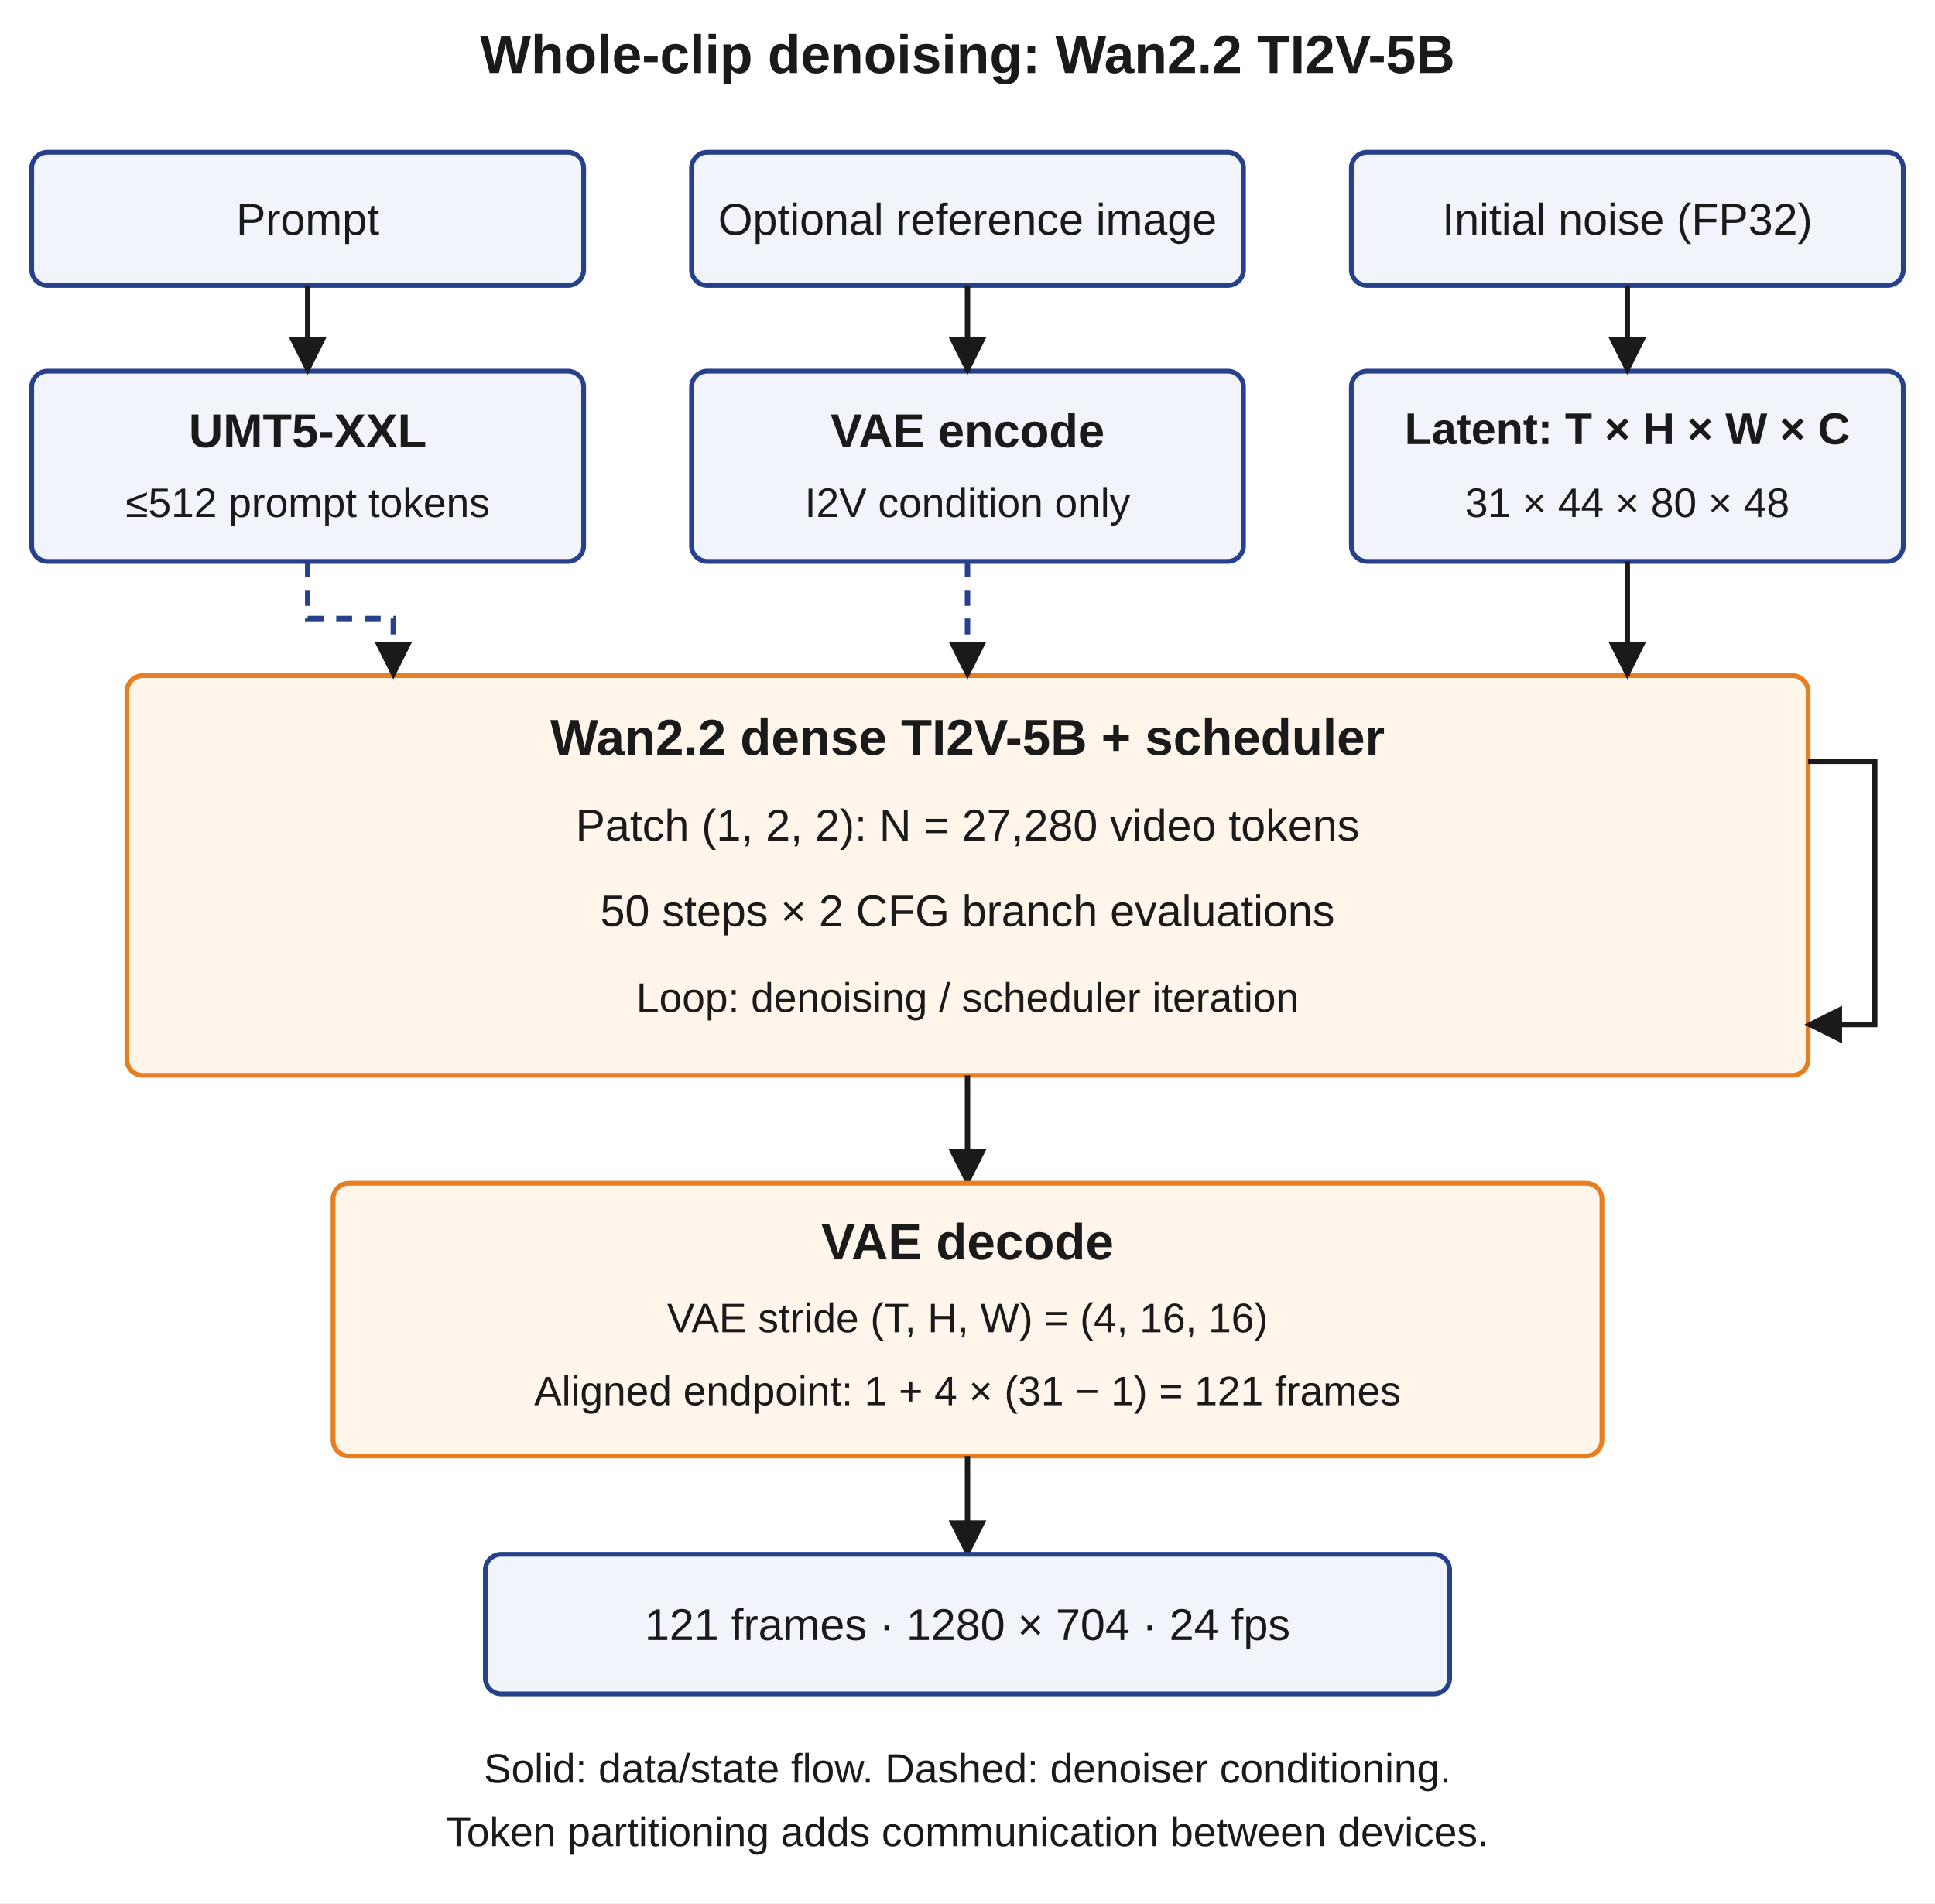
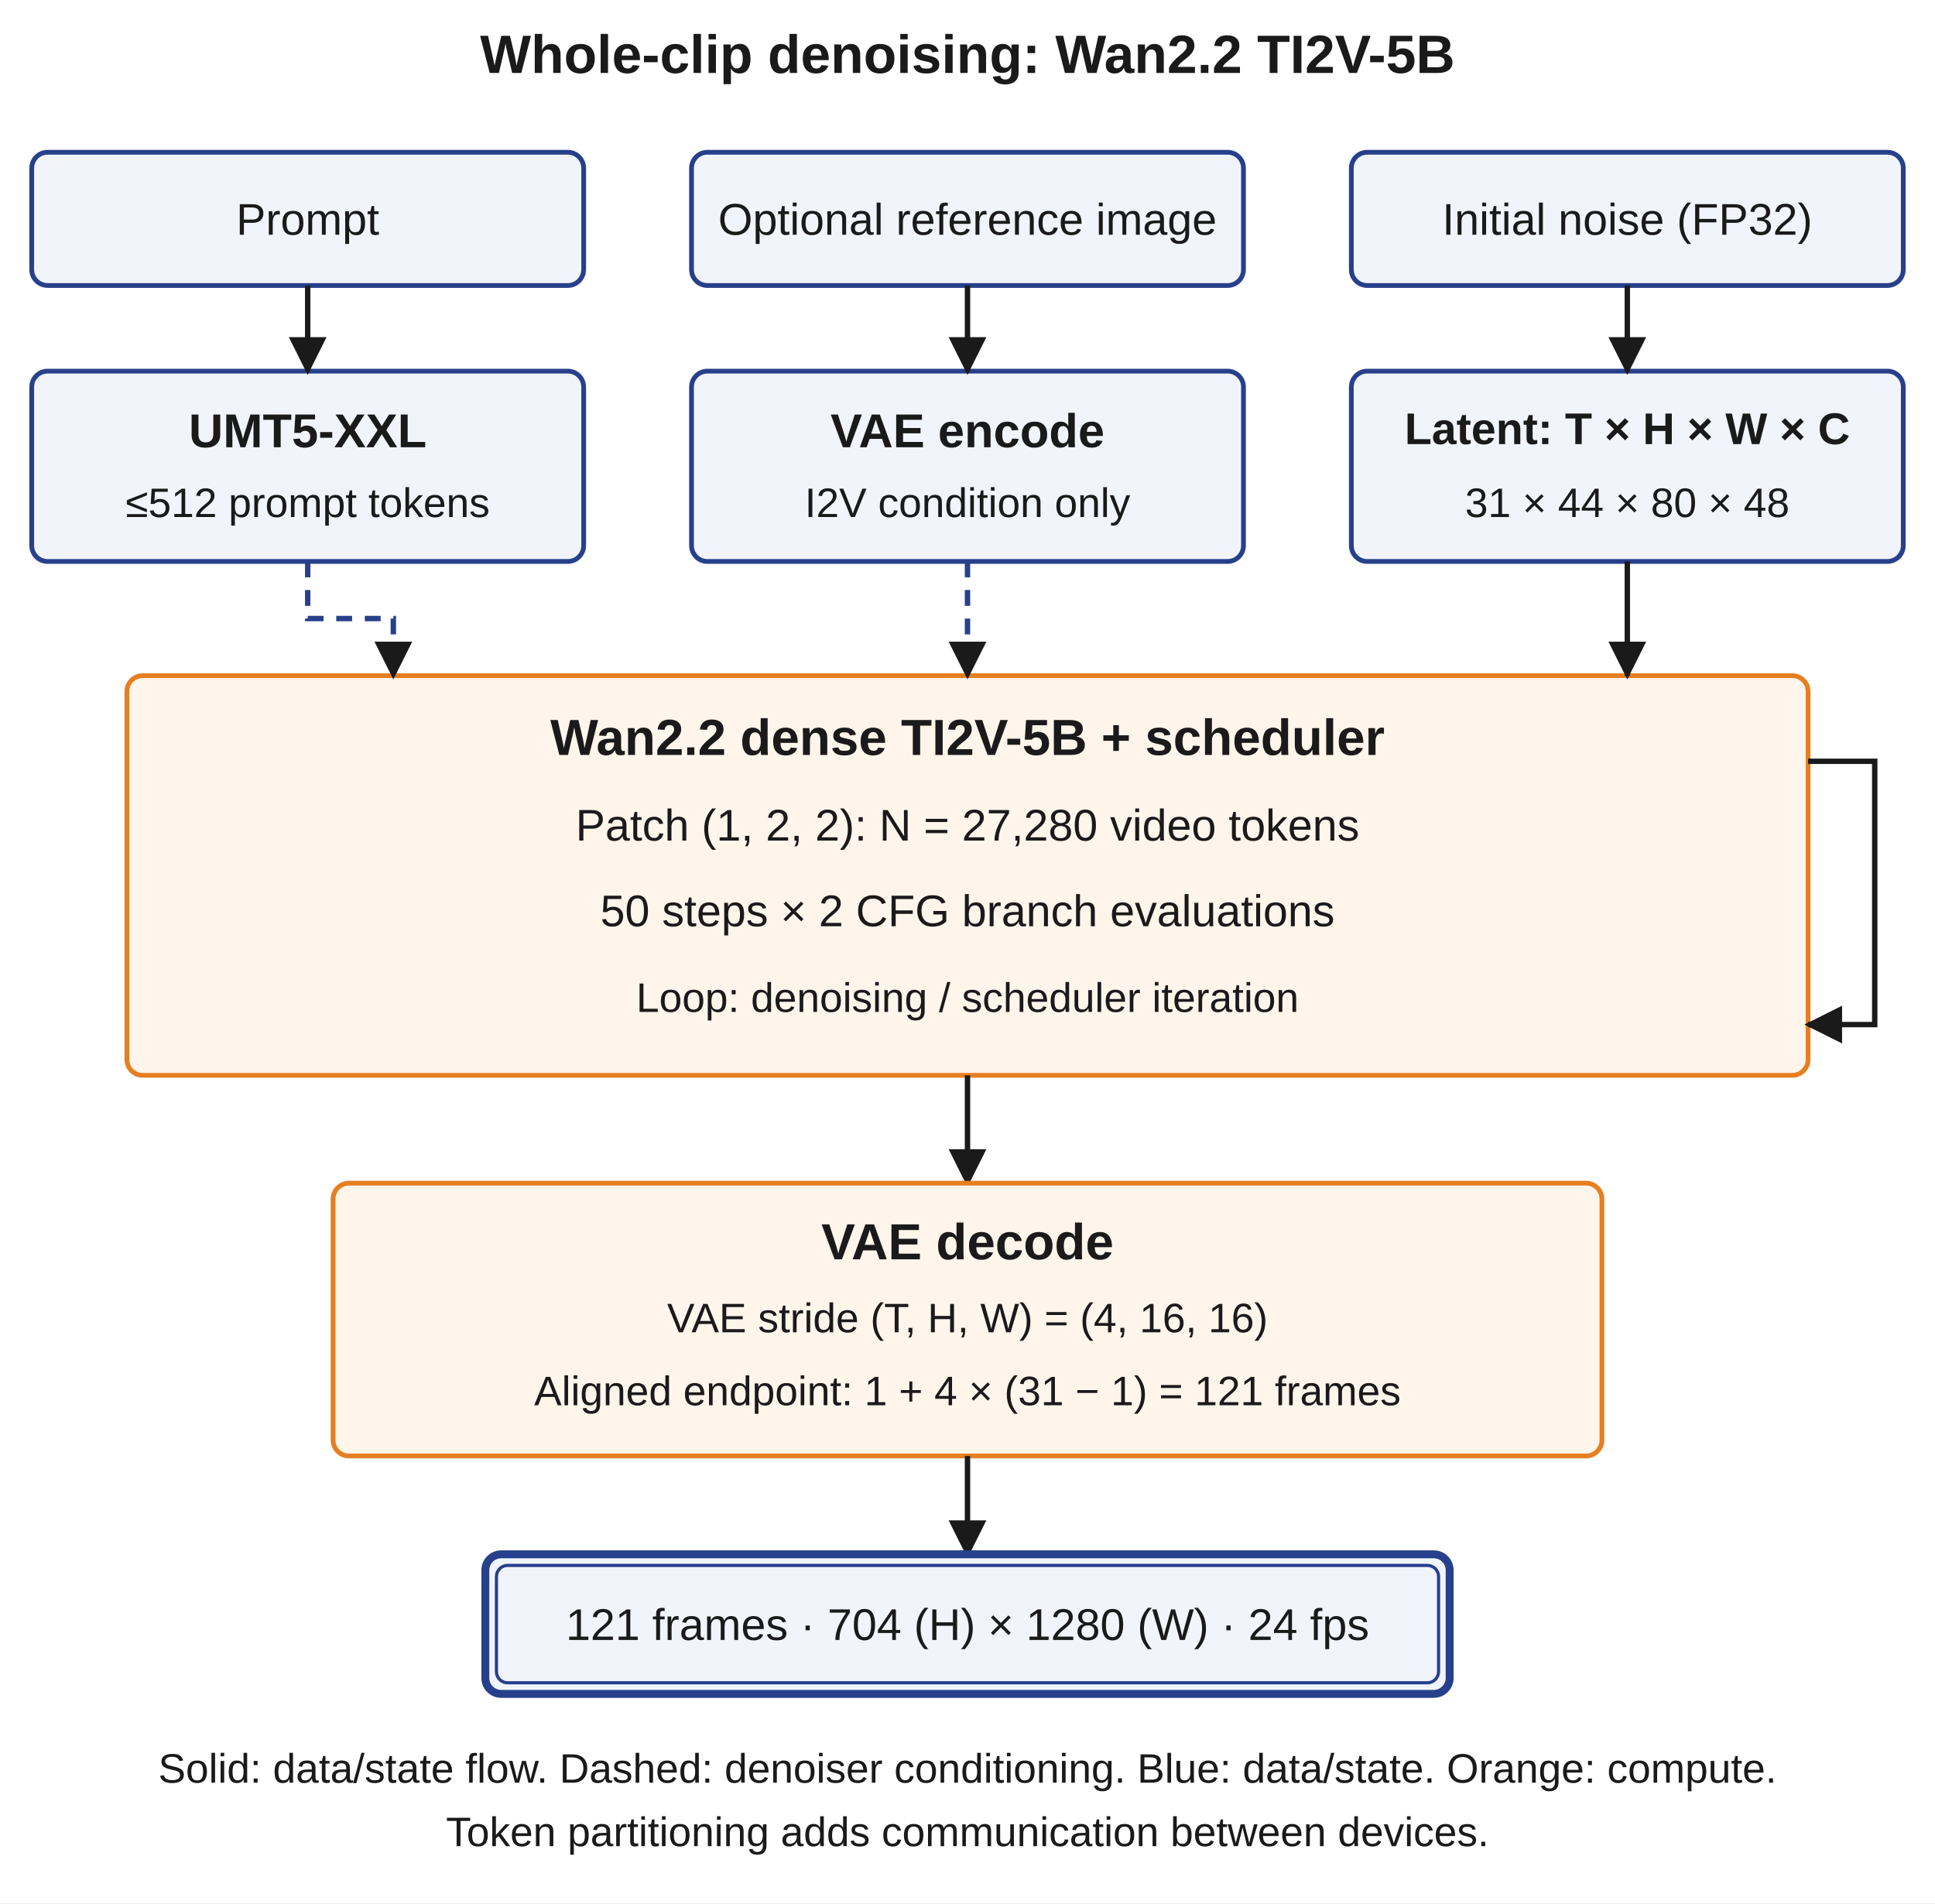
<svg xmlns="http://www.w3.org/2000/svg" width="6.1in" height="6.0in" viewBox="0 0 610 600">
  <defs>
    <marker id="arrow" viewBox="0 0 10 10" refX="9" refY="5" markerWidth="7" markerHeight="7" orient="auto-start-reverse">
      <path d="M 0 0 L 10 5 L 0 10 z" fill="#1A1A1A" />
    </marker>
  </defs>
  <rect width="610" height="600" fill="white" />
  <g font-family="Liberation Sans, sans-serif">
    <text id="t1" x="305" y="23" font-size="17" font-weight="bold" text-anchor="middle" fill="#1A1A1A">Whole-clip denoising: Wan2.2 TI2V-5B</text>
    <rect x="10" y="48" width="174" height="42" rx="5" fill="#F1F4FA" stroke="#27408B" stroke-width="1.5" />
    <text id="t2" x="97" y="74" font-size="14" font-weight="normal" text-anchor="middle" fill="#1A1A1A">Prompt</text>
    <rect x="218" y="48" width="174" height="42" rx="5" fill="#F1F4FA" stroke="#27408B" stroke-width="1.5" />
    <text id="t3" x="305" y="74" font-size="14" font-weight="normal" text-anchor="middle" fill="#1A1A1A">Optional reference image</text>
    <rect x="426" y="48" width="174" height="42" rx="5" fill="#F1F4FA" stroke="#27408B" stroke-width="1.5" />
    <text id="t4" x="513" y="74" font-size="14" font-weight="normal" text-anchor="middle" fill="#1A1A1A">Initial noise (FP32)</text>
    <rect x="10" y="117" width="174" height="60" rx="5" fill="#F1F4FA" stroke="#27408B" stroke-width="1.5" />
    <text id="t5" x="97" y="141" font-size="15" font-weight="bold" text-anchor="middle" fill="#1A1A1A">UMT5-XXL</text>
    <text id="t6" x="97" y="163" font-size="13" font-weight="normal" text-anchor="middle" fill="#1A1A1A">≤512 prompt tokens</text>
    <rect x="218" y="117" width="174" height="60" rx="5" fill="#F1F4FA" stroke="#27408B" stroke-width="1.5" />
    <text id="t7" x="305" y="141" font-size="15" font-weight="bold" text-anchor="middle" fill="#1A1A1A">VAE encode</text>
    <text id="t8" x="305" y="163" font-size="13" font-weight="normal" text-anchor="middle" fill="#1A1A1A">I2V condition only</text>
    <rect x="426" y="117" width="174" height="60" rx="5" fill="#F1F4FA" stroke="#27408B" stroke-width="1.5" />
    <text id="t9" x="513" y="140" font-size="14" font-weight="bold" text-anchor="middle" fill="#1A1A1A">Latent: T × H × W × C</text>
    <text id="t10" x="513" y="163" font-size="13" font-weight="normal" text-anchor="middle" fill="#1A1A1A">31 × 44 × 80 × 48</text>
    <path id="a0" d="M 97,90 L 97,117" fill="none" stroke="#1A1A1A" stroke-width="1.7" marker-end="url(#arrow)" />
    <path id="a1" d="M 305,90 L 305,117" fill="none" stroke="#1A1A1A" stroke-width="1.7" marker-end="url(#arrow)" />
    <path id="a2" d="M 513,90 L 513,117" fill="none" stroke="#1A1A1A" stroke-width="1.7" marker-end="url(#arrow)" />
    <rect x="40" y="213" width="530" height="126" rx="5" fill="#FFF5EB" stroke="#E67E22" stroke-width="1.5" />
    <text id="t11" x="305" y="238" font-size="16" font-weight="bold" text-anchor="middle" fill="#1A1A1A">Wan2.2 dense TI2V-5B + scheduler</text>
    <text id="t12" x="305" y="265" font-size="14" font-weight="normal" text-anchor="middle" fill="#1A1A1A">Patch (1, 2, 2): N = 27,280 video tokens</text>
    <text id="t13" x="305" y="292" font-size="14" font-weight="normal" text-anchor="middle" fill="#1A1A1A">50 steps × 2 CFG branch evaluations</text>
    <text id="t14" x="305" y="319" font-size="13" font-weight="normal" text-anchor="middle" fill="#1A1A1A">Loop: denoising / scheduler iteration</text>
    <path id="a3" d="M 97,177 L 97,195 L 124,195 L 124,213" fill="none" stroke="#27408B" stroke-width="1.7" marker-end="url(#arrow)" stroke-dasharray="5 4" />
    <path id="a6" d="M 305,177 L 305,213" fill="none" stroke="#27408B" stroke-width="1.7" marker-end="url(#arrow)" stroke-dasharray="5 4" />
    <path id="a7" d="M 513,177 L 513,213" fill="none" stroke="#1A1A1A" stroke-width="1.7" marker-end="url(#arrow)" />
    <path id="a8" d="M 570,240 L 591,240 L 591,323 L 570,323" fill="none" stroke="#1A1A1A" stroke-width="1.7" marker-end="url(#arrow)" />
    <path id="a11" d="M 305,339 L 305,373" fill="none" stroke="#1A1A1A" stroke-width="1.7" marker-end="url(#arrow)" />
    <rect x="105" y="373" width="400" height="86" rx="5" fill="#FFF5EB" stroke="#E67E22" stroke-width="1.5" />
    <text id="t15" x="305" y="397" font-size="16" font-weight="bold" text-anchor="middle" fill="#1A1A1A">VAE decode</text>
    <text id="t16" x="305" y="420" font-size="13" font-weight="normal" text-anchor="middle" fill="#1A1A1A">VAE stride (T, H, W) = (4, 16, 16)</text>
    <text id="t17" x="305" y="443" font-size="13" font-weight="normal" text-anchor="middle" fill="#1A1A1A">Aligned endpoint: 1 + 4 × (31 − 1) = 121 frames</text>
    <path id="a12" d="M 305,459 L 305,490" fill="none" stroke="#1A1A1A" stroke-width="1.7" marker-end="url(#arrow)" />
-     <rect x="153" y="490" width="304" height="44" rx="5" fill="#F1F4FA" stroke="#27408B" stroke-width="1.5" />
-     <text id="t18" x="305" y="517" font-size="14" font-weight="normal" text-anchor="middle" fill="#1A1A1A">121 frames · 1280 × 704 · 24 fps</text>
-     <text id="t19" x="305" y="562" font-size="13" font-weight="normal" text-anchor="middle" fill="#1A1A1A">Solid: data/state flow. Dashed: denoiser conditioning.</text>
+     <rect x="153" y="490" width="304" height="44" rx="5" fill="#F1F4FA" stroke="#27408B" stroke-width="2.5" />
+     <rect x="156.5" y="493.5" width="297" height="37" rx="3.5" fill="none" stroke="#27408B" stroke-width="1" />
+     <text id="t18" x="305" y="517" font-size="14" font-weight="normal" text-anchor="middle" fill="#1A1A1A">121 frames · 704 (H) × 1280 (W) · 24 fps</text>
+     <text id="t19" x="305" y="562" font-size="13" font-weight="normal" text-anchor="middle" fill="#1A1A1A">Solid: data/state flow. Dashed: denoiser conditioning. Blue: data/state. Orange: compute.</text>
    <text id="t20" x="305" y="582" font-size="13" font-weight="normal" text-anchor="middle" fill="#1A1A1A">Token partitioning adds communication between devices.</text>
  </g>
</svg>
